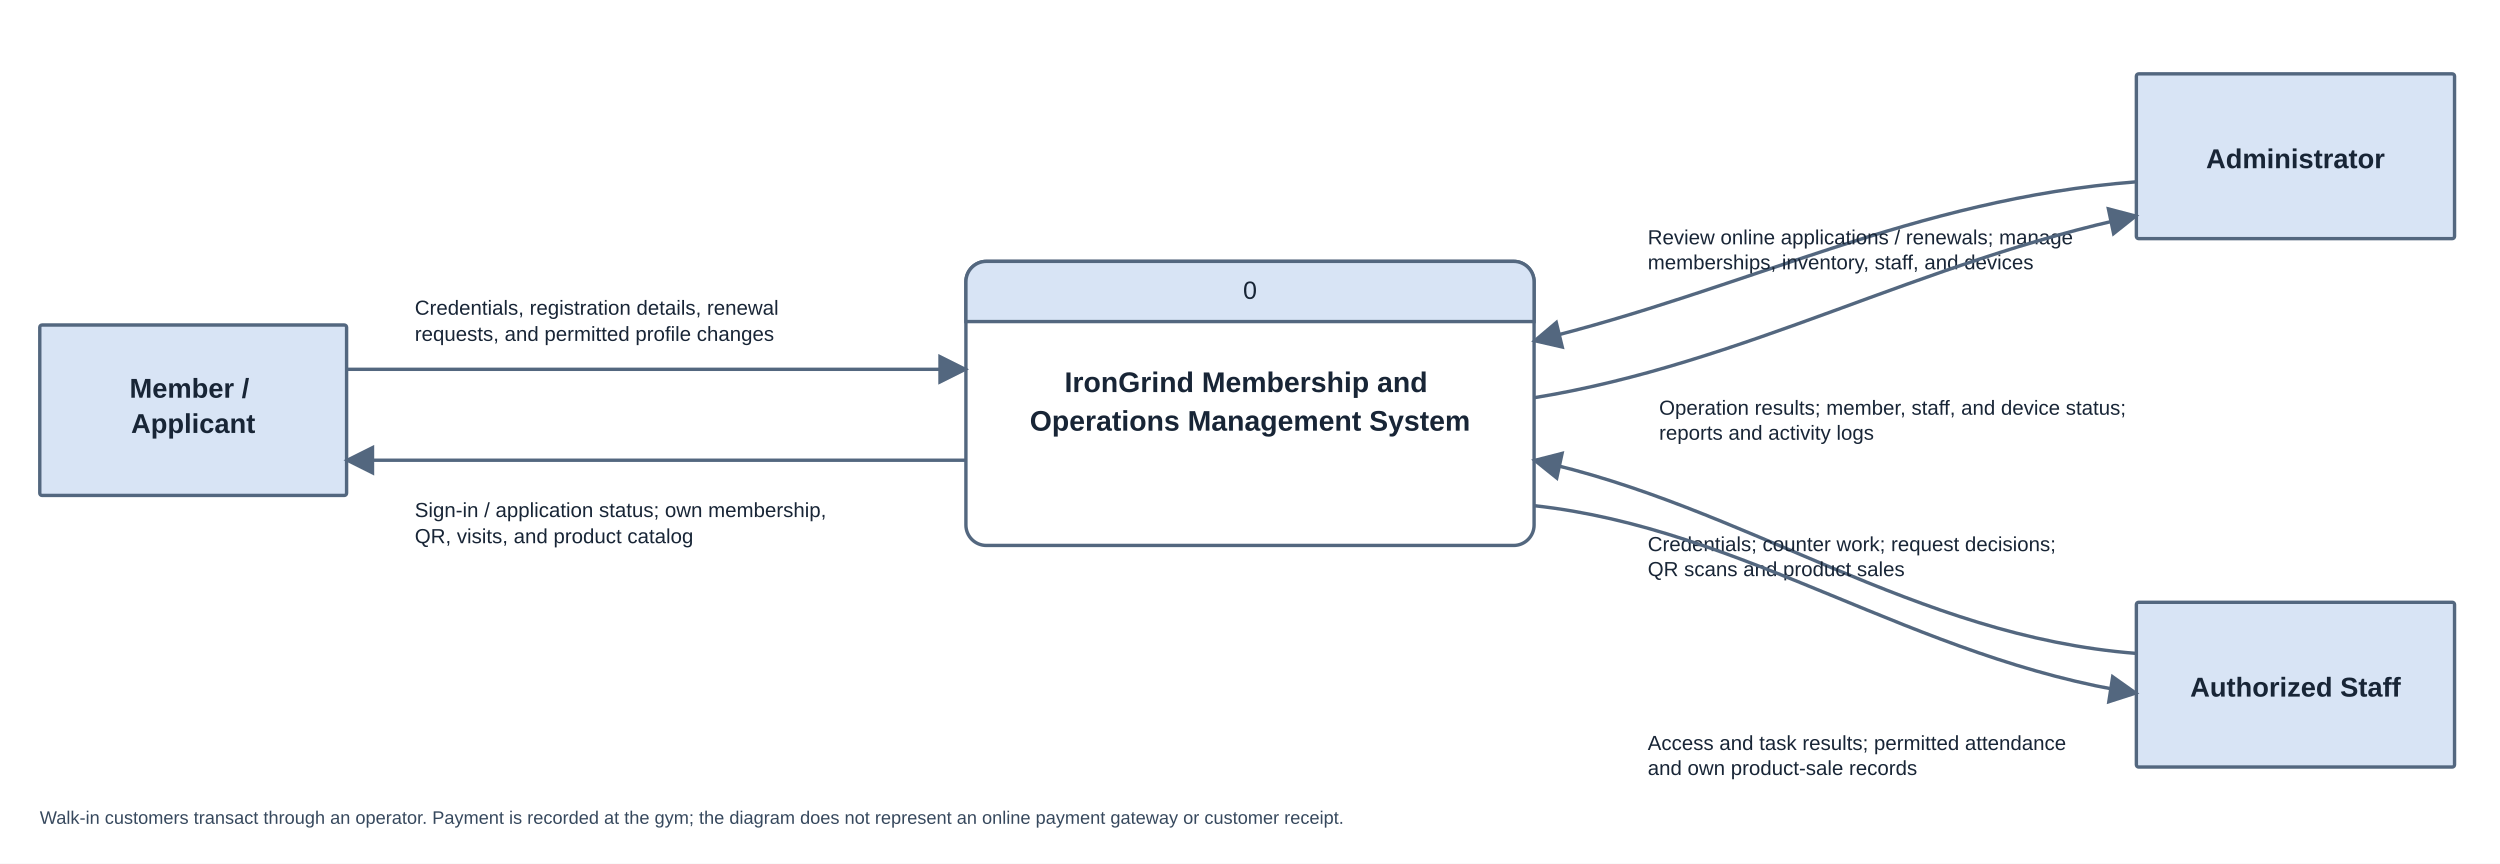
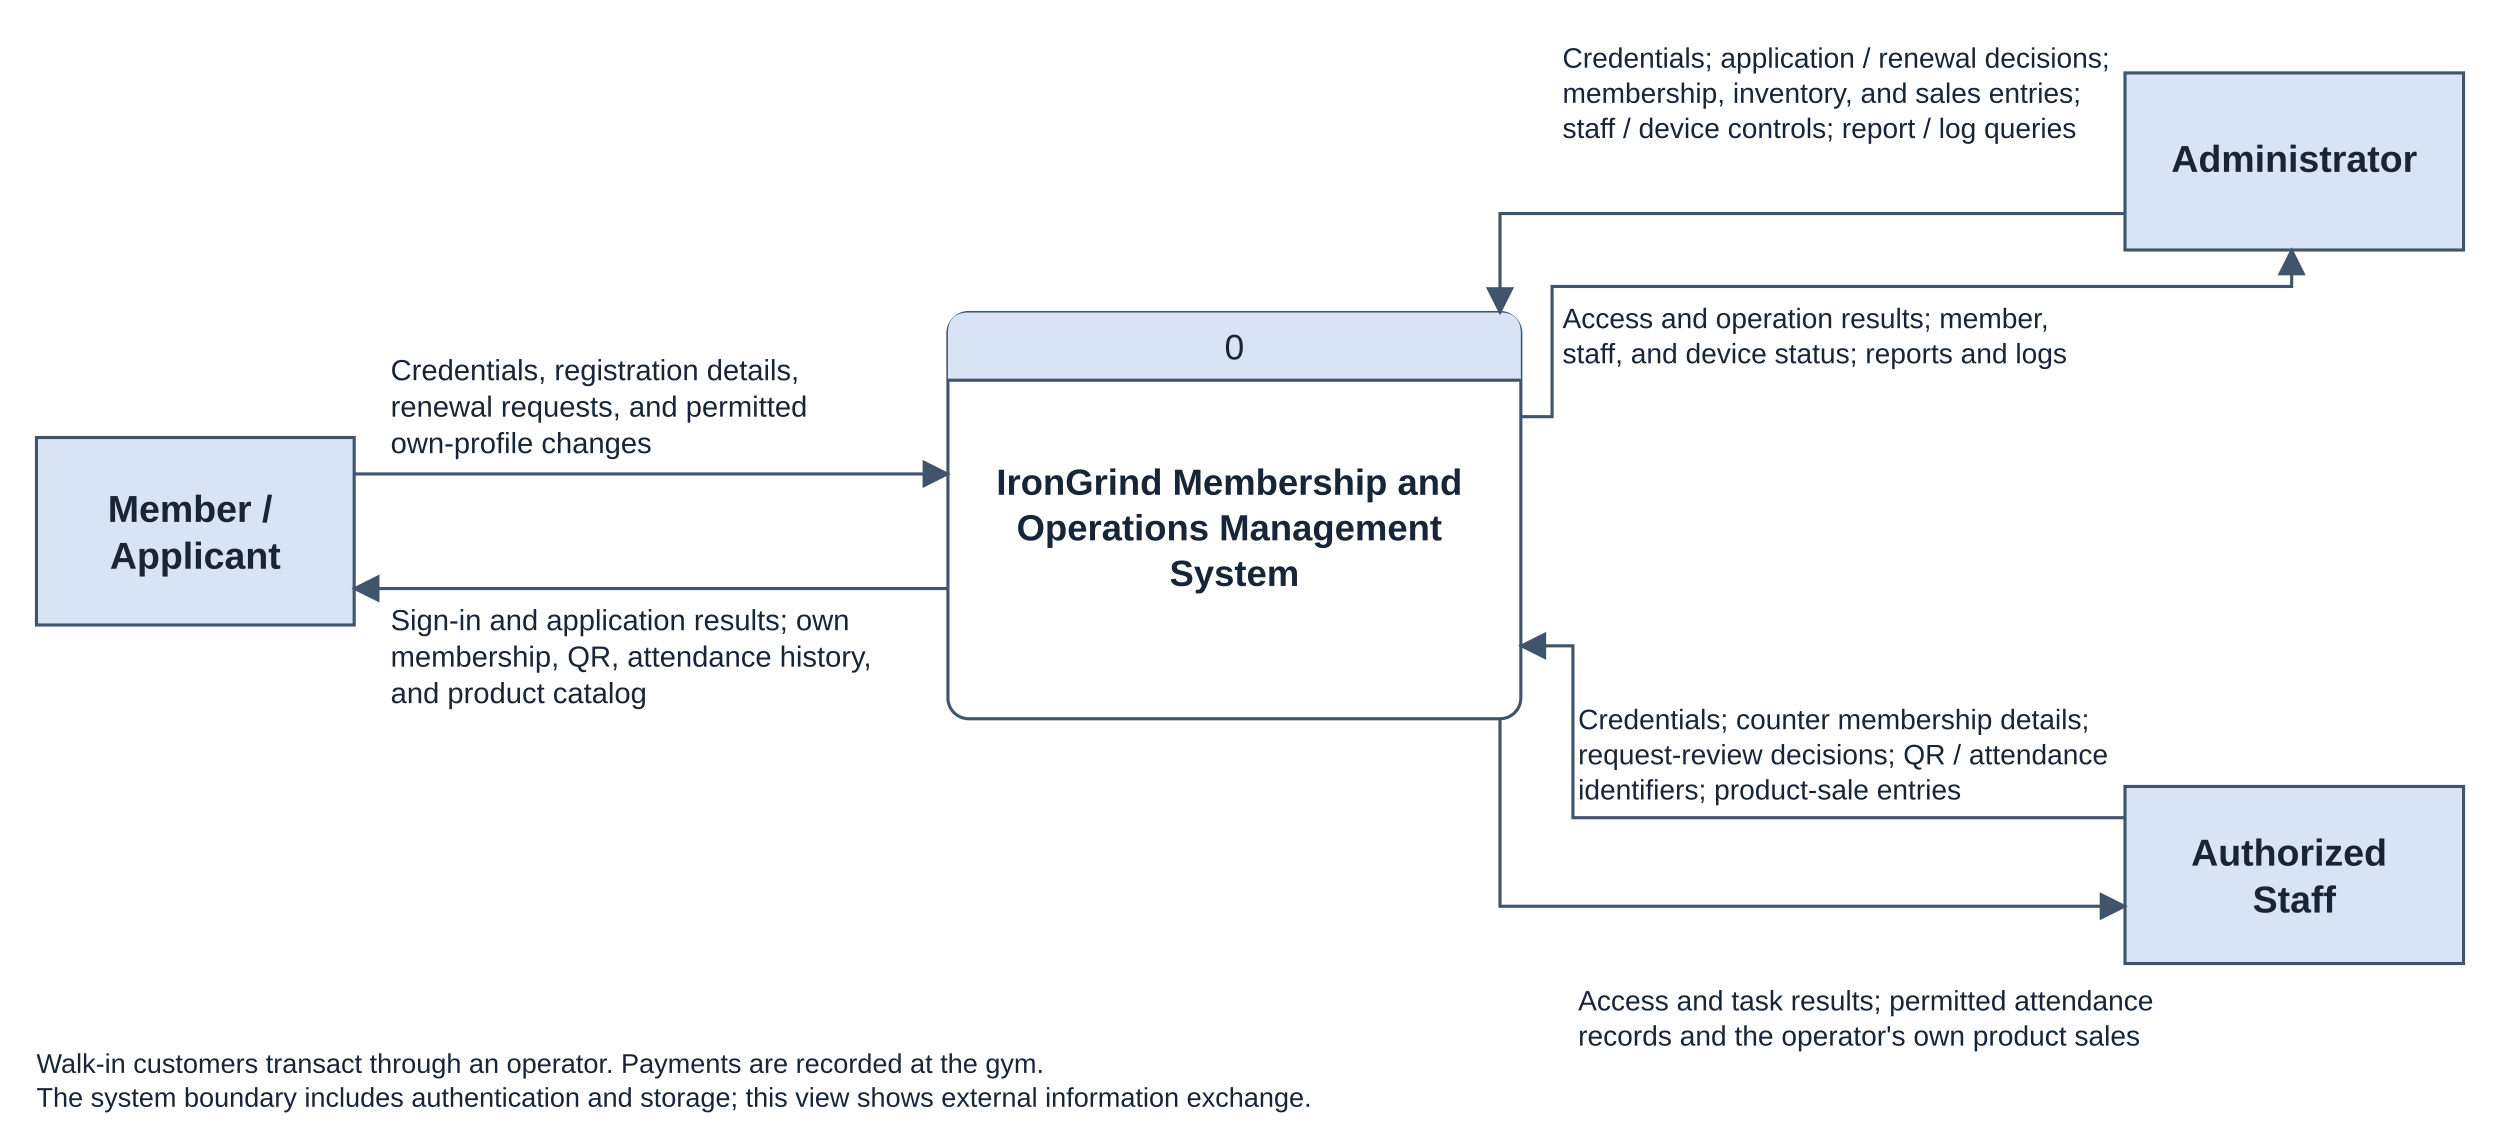
- <svg xmlns="http://www.w3.org/2000/svg" width="2200" height="760" viewBox="0 0 2200 760" role="img" aria-labelledby="title desc">
+ <svg xmlns="http://www.w3.org/2000/svg" width="2400" height="1100" viewBox="0 0 2400 1100">
+   <rect width="2400" height="1100" fill="white" />
  <defs>
    <marker id="arrow" viewBox="0 0 10 10" refX="9" refY="5" markerWidth="9" markerHeight="9" orient="auto-start-reverse">
-       <path d="M 0 0 L 10 5 L 0 10 z" fill="#53677f" />
+       <path d="M 0 0 L 10 5 L 0 10 z" fill="#40546c" />
    </marker>
-     <style>
-       text { font-family: Arial, Helvetica, sans-serif; fill: #182536; }
-       .actor { fill: #d8e4f5; stroke: #53677f; stroke-width: 3; }
-       .system { fill: #fff; stroke: #53677f; stroke-width: 3; }
-       .header { fill: #d8e4f5; stroke: #53677f; stroke-width: 3; }
-       .flow { fill: none; stroke: #53677f; stroke-width: 3; marker-end: url(#arrow); }
-       .actor-label { font-size: 24px; font-weight: 700; text-anchor: middle; }
-       .system-label { font-size: 25px; font-weight: 700; text-anchor: middle; }
-       .number { font-size: 22px; text-anchor: middle; }
-       .flow-label { font-size: 18px; }
-       .note { font-size: 16px; fill: #36485d; }
-     </style>
  </defs>
-   <rect width="2200" height="760" fill="#fff" />
-   <rect class="actor" x="35" y="286" width="270" height="150" rx="2" />
-   <text class="actor-label" x="170" y="350">
-     <tspan x="170">Member /</tspan>
-     <tspan x="170" dy="31">Applicant</tspan>
+   <rect x="35" y="420" width="305" height="180" fill="#d8e4f5" stroke="#40546c" stroke-width="3" />
+   <text x="187.5" y="501" text-anchor="middle" font-family="Arial" font-size="36" font-weight="700" fill="#182536">
+     <tspan x="187.5" dy="0">Member /</tspan>
+     <tspan x="187.5" dy="45">Applicant</tspan>
  </text>
-   <rect class="system" x="850" y="230" width="500" height="250" rx="18" />
-   <path class="header" d="M868 230h464a18 18 0 0 1 18 18v35H850v-35a18 18 0 0 1 18-18z" />
-   <text class="number" x="1100" y="263">0</text>
-   <text class="system-label" x="1100" y="345">
-     <tspan x="1100">IronGrind Membership and</tspan>
-     <tspan x="1100" dy="34">Operations Management System</tspan>
+   <rect x="2040" y="70" width="325" height="170" fill="#d8e4f5" stroke="#40546c" stroke-width="3" />
+   <text x="2202.5" y="165" text-anchor="middle" font-family="Arial" font-size="36" font-weight="700" fill="#182536">
+     <tspan x="2202.5" dy="0">Administrator</tspan>
  </text>
-   <rect class="actor" x="1880" y="65" width="280" height="145" rx="2" />
-   <text class="actor-label" x="2020" y="148">Administrator</text>
-   <rect class="actor" x="1880" y="530" width="280" height="145" rx="2" />
-   <text class="actor-label" x="2020" y="613">Authorized Staff</text>
-   <path class="flow" d="M305 325 H850" />
-   <text class="flow-label" x="365" y="277">
-     <tspan x="365">Credentials, registration details, renewal</tspan>
-     <tspan x="365" dy="23">requests, and permitted profile changes</tspan>
+   <rect x="2040" y="755" width="325" height="170" fill="#d8e4f5" stroke="#40546c" stroke-width="3" />
+   <text x="2202.5" y="831" text-anchor="middle" font-family="Arial" font-size="36" font-weight="700" fill="#182536">
+     <tspan x="2202.5" dy="0">Authorized</tspan>
+     <tspan x="2202.5" dy="45">Staff</tspan>
  </text>
-   <path class="flow" d="M850 405 H305" />
-   <text class="flow-label" x="365" y="455">
-     <tspan x="365">Sign-in / application status; own membership,</tspan>
-     <tspan x="365" dy="23">QR, visits, and product catalog</tspan>
+   <rect x="910" y="300" width="550" height="390" rx="20" fill="white" stroke="#40546c" stroke-width="3" />
+   <path d="M 930 300 H 1440 Q 1460 300 1460 320 V 365 H 910 V 320 Q 910 300 930 300" fill="#d8e4f5" />
+   <path d="M 910 365 H 1460" stroke="#40546c" stroke-width="3" />
+   <text x="1185" y="345" text-anchor="middle" font-family="Arial" font-size="34" font-weight="400" fill="#182536">
+     <tspan x="1185" dy="0">0</tspan>
  </text>
-   <path class="flow" d="M1880 160 C1685 175 1535 255 1350 300" />
-   <text class="flow-label" x="1450" y="215">
-     <tspan x="1450">Review online applications / renewals; manage</tspan>
-     <tspan x="1450" dy="22">memberships, inventory, staff, and devices</tspan>
+   <text x="1185" y="475" text-anchor="middle" font-family="Arial" font-size="35" font-weight="700" fill="#182536">
+     <tspan x="1185" dy="0">IronGrind Membership and</tspan>
+     <tspan x="1185" dy="43.75">Operations Management</tspan>
+     <tspan x="1185" dy="43.75">System</tspan>
  </text>
-   <path class="flow" d="M1350 350 C1535 320 1690 230 1880 190" />
-   <text class="flow-label" x="1460" y="365">
-     <tspan x="1460">Operation results; member, staff, and device status;</tspan>
-     <tspan x="1460" dy="22">reports and activity logs</tspan>
+   <path d="M 340 455 L 910 455" stroke="#40546c" stroke-width="3" marker-end="url(#arrow)" fill="none" />
+   <path d="M 910 565 L 340 565" stroke="#40546c" stroke-width="3" marker-end="url(#arrow)" fill="none" />
+   <text x="375" y="365" text-anchor="start" font-family="Arial" font-size="28" font-weight="400" fill="#182536">
+     <tspan x="375" dy="0">Credentials, registration details,</tspan>
+     <tspan x="375" dy="35">renewal requests, and permitted</tspan>
+     <tspan x="375" dy="35">own-profile changes</tspan>
  </text>
-   <path class="flow" d="M1880 575 C1685 560 1535 445 1350 405" />
-   <text class="flow-label" x="1450" y="485">
-     <tspan x="1450">Credentials; counter work; request decisions;</tspan>
-     <tspan x="1450" dy="22">QR scans and product sales</tspan>
+   <text x="375" y="605" text-anchor="start" font-family="Arial" font-size="28" font-weight="400" fill="#182536">
+     <tspan x="375" dy="0">Sign-in and application results; own</tspan>
+     <tspan x="375" dy="35">membership, QR, attendance history,</tspan>
+     <tspan x="375" dy="35">and product catalog</tspan>
  </text>
-   <path class="flow" d="M1350 445 C1535 465 1685 580 1880 610" />
-   <text class="flow-label" x="1450" y="660">
-     <tspan x="1450">Access and task results; permitted attendance</tspan>
-     <tspan x="1450" dy="22">and own product-sale records</tspan>
+   <path d="M 2040 205 H 1440 V 300" stroke="#40546c" stroke-width="3" fill="none" marker-end="url(#arrow)" />
+   <path d="M 1460 400 H 1490 V 275 H 2200 V 240" stroke="#40546c" stroke-width="3" fill="none" marker-end="url(#arrow)" />
+   <text x="1500" y="65" text-anchor="start" font-family="Arial" font-size="27" font-weight="400" fill="#182536">
+     <tspan x="1500" dy="0">Credentials; application / renewal decisions;</tspan>
+     <tspan x="1500" dy="33.75">membership, inventory, and sales entries;</tspan>
+     <tspan x="1500" dy="33.75">staff / device controls; report / log queries</tspan>
  </text>
-   <text class="note" x="35" y="725">Walk-in customers transact through an operator. Payment is recorded at the gym; the diagram does not represent an online payment gateway or customer receipt.</text>
+   <text x="1500" y="315" text-anchor="start" font-family="Arial" font-size="27" font-weight="400" fill="#182536">
+     <tspan x="1500" dy="0">Access and operation results; member,</tspan>
+     <tspan x="1500" dy="33.75">staff, and device status; reports and logs</tspan>
+   </text>
+   <path d="M 2040 785 H 1510 V 620 H 1460" stroke="#40546c" stroke-width="3" fill="none" marker-end="url(#arrow)" />
+   <path d="M 1440 690 V 870 H 2040" stroke="#40546c" stroke-width="3" fill="none" marker-end="url(#arrow)" />
+   <text x="1515" y="700" text-anchor="start" font-family="Arial" font-size="27" font-weight="400" fill="#182536">
+     <tspan x="1515" dy="0">Credentials; counter membership details;</tspan>
+     <tspan x="1515" dy="33.75">request-review decisions; QR / attendance</tspan>
+     <tspan x="1515" dy="33.75">identifiers; product-sale entries</tspan>
+   </text>
+   <text x="1515" y="970" text-anchor="start" font-family="Arial" font-size="27" font-weight="400" fill="#182536">
+     <tspan x="1515" dy="0">Access and task results; permitted attendance</tspan>
+     <tspan x="1515" dy="33.75">records and the operator's own product sales</tspan>
+   </text>
+   <text x="35" y="1030" text-anchor="start" font-family="Arial" font-size="26" font-weight="400" fill="#182536">
+     <tspan x="35" dy="0">Walk-in customers transact through an operator. Payments are recorded at the gym.</tspan>
+     <tspan x="35" dy="32.5">The system boundary includes authentication and storage; this view shows external information exchange.</tspan>
+   </text>
</svg>
